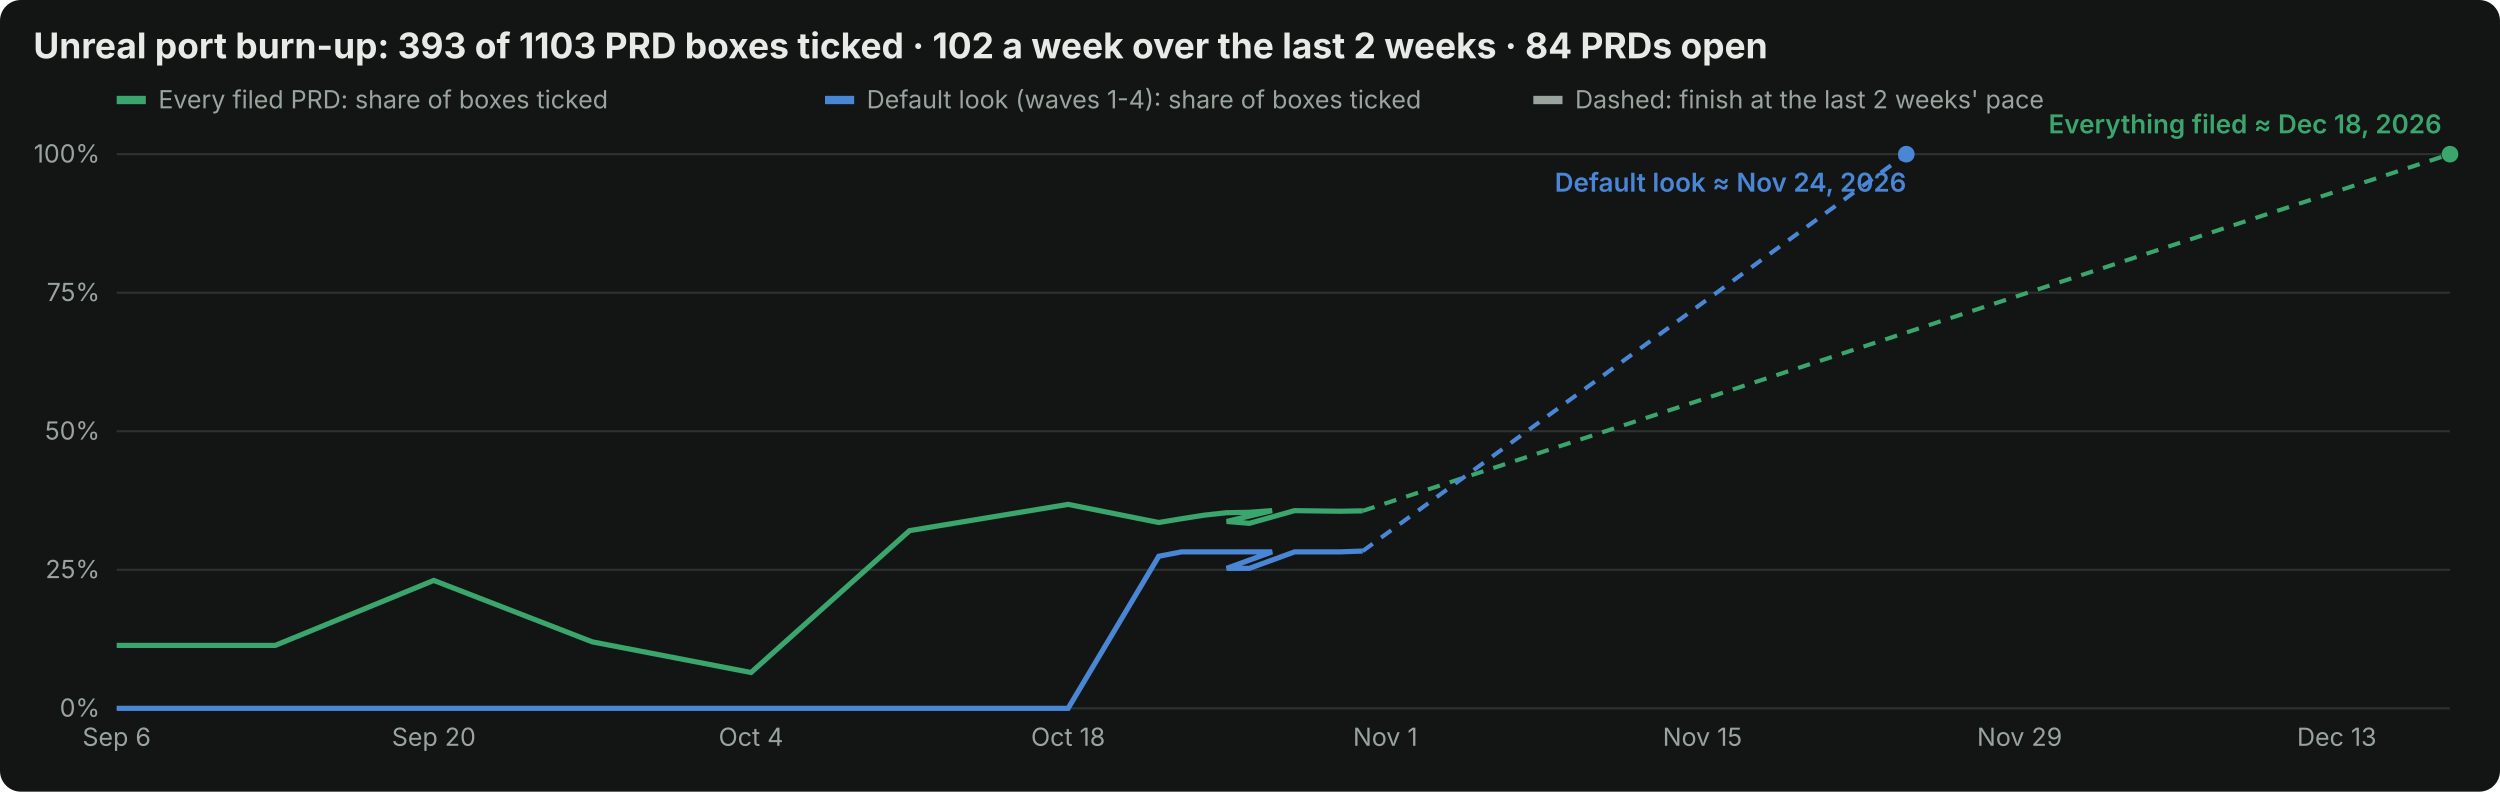
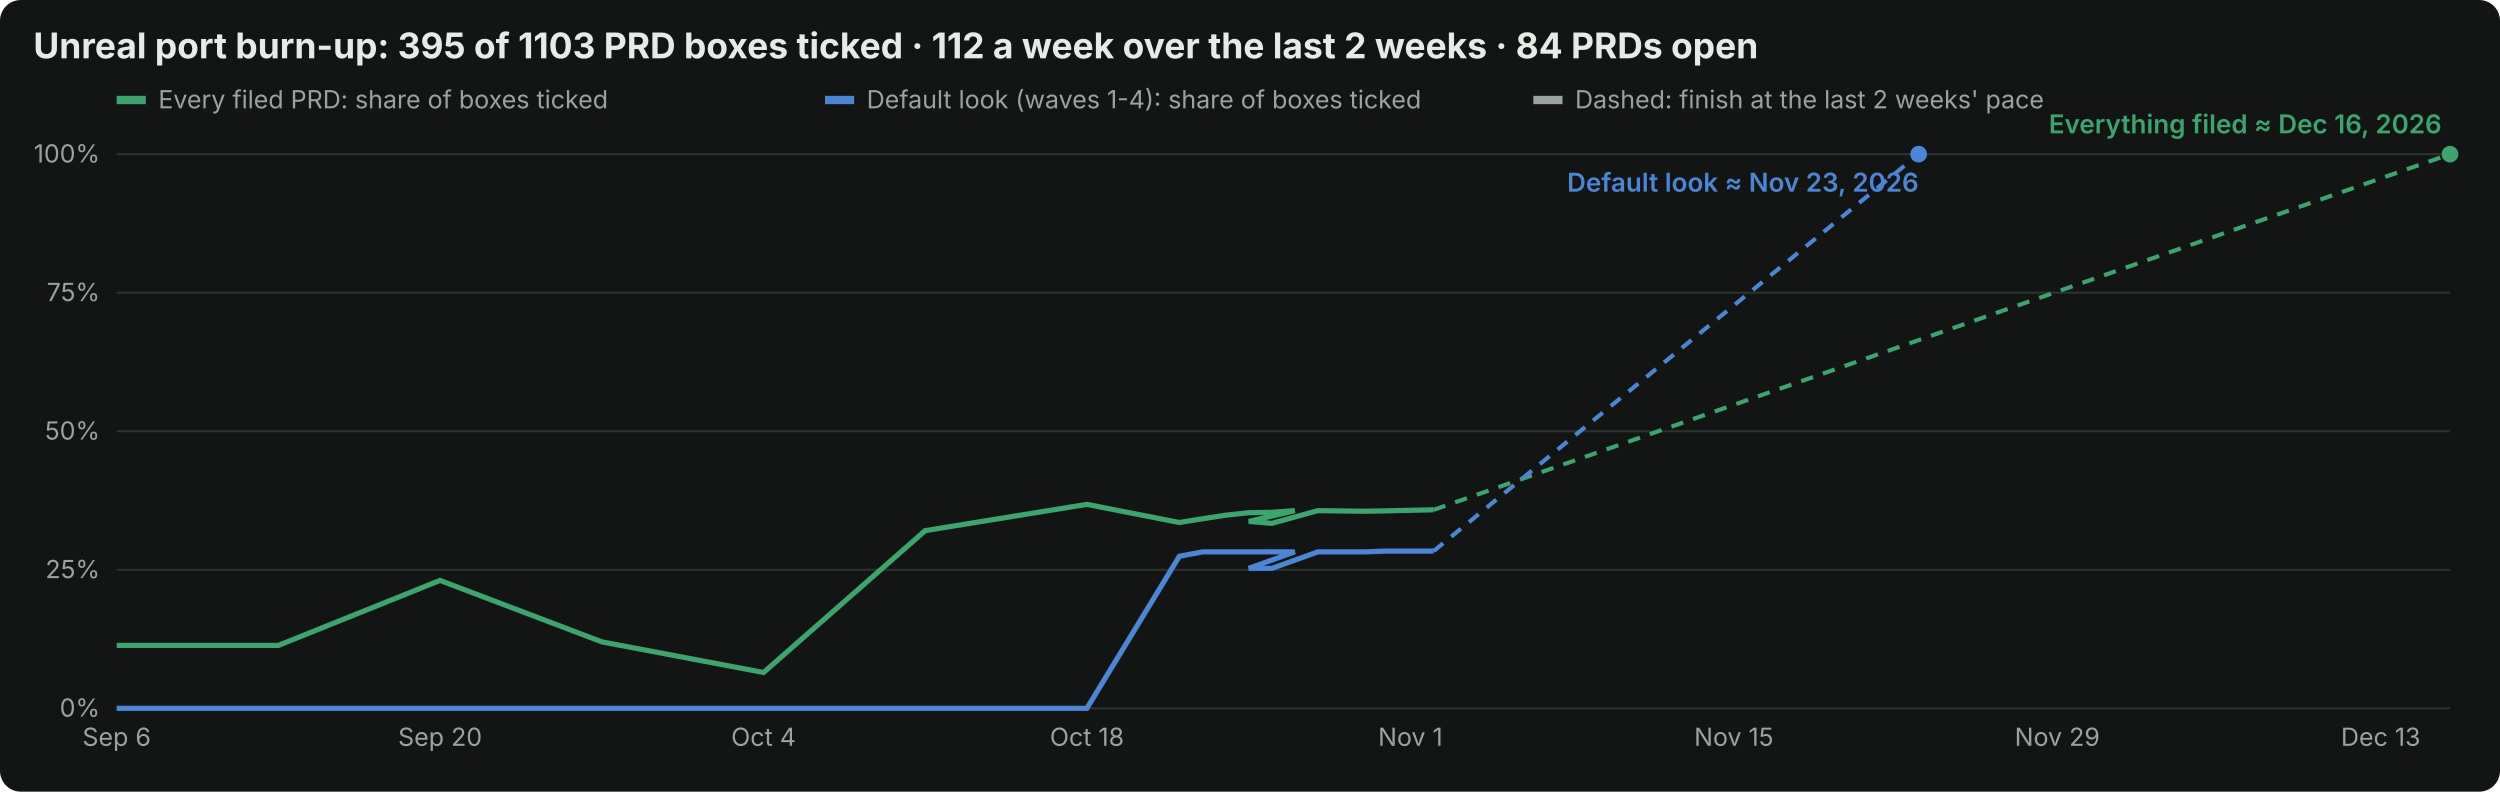
<svg xmlns="http://www.w3.org/2000/svg" viewBox="0 0 1200 380" width="1200" height="380" font-family="system-ui, -apple-system, Segoe UI, sans-serif">
  <style>.h{fill:#e7ebe8;font-size:17px;font-weight:700}.t{fill:#9aa49f;font-size:12px}.e{font-size:12.5px;font-weight:600}</style>
  <rect width="1200" height="380" rx="10" fill="#121513" />
-   <text x="16" y="28" class="h">Unreal port burn-up: 393 of 1103 PRD boxes ticked · 102 a week over the last 2 weeks · 84 PRDs open</text>
+   <text x="16" y="28" class="h">Unreal port burn-up: 395 of 1103 PRD boxes ticked · 112 a week over the last 2 weeks · 84 PRDs open</text>
  <rect x="56" y="46" width="14" height="4" fill="#3aa56c" />
  <text x="76" y="52" class="t">Every filed PRD: share of boxes ticked</text>
  <rect x="396" y="46" width="14" height="4" fill="#4a86d6" />
  <text x="416" y="52" class="t">Default look (waves 1-4): share of boxes ticked</text>
  <rect x="736" y="46" width="14" height="4" fill="#9aa49f" />
  <text x="756" y="52" class="t">Dashed: finish at the last 2 weeks' pace</text>
  <line x1="56" x2="1176" y1="340" y2="340" stroke="#2c322f" />
  <text x="48" y="344" class="t" text-anchor="end">0%</text>
  <line x1="56" x2="1176" y1="273.5" y2="273.5" stroke="#2c322f" />
  <text x="48" y="277.5" class="t" text-anchor="end">25%</text>
  <line x1="56" x2="1176" y1="207" y2="207" stroke="#2c322f" />
  <text x="48" y="211" class="t" text-anchor="end">50%</text>
  <line x1="56" x2="1176" y1="140.5" y2="140.5" stroke="#2c322f" />
  <text x="48" y="144.5" class="t" text-anchor="end">75%</text>
  <line x1="56" x2="1176" y1="74" y2="74" stroke="#2c322f" />
  <text x="48" y="78" class="t" text-anchor="end">100%</text>
  <text x="56" y="358" class="t" text-anchor="middle">Sep 6</text>
-   <text x="208.233" y="358" class="t" text-anchor="middle">Sep 20</text>
-   <text x="360.466" y="358" class="t" text-anchor="middle">Oct 4</text>
-   <text x="512.699" y="358" class="t" text-anchor="middle">Oct 18</text>
-   <text x="664.932" y="358" class="t" text-anchor="middle">Nov 1</text>
-   <text x="817.165" y="358" class="t" text-anchor="middle">Nov 15</text>
-   <text x="969.398" y="358" class="t" text-anchor="middle">Nov 29</text>
-   <text x="1121.631" y="358" class="t" text-anchor="middle">Dec 13</text>
-   <path d="M56.0,309.8L132.1,309.8L208.2,278.6L284.3,308.1L360.5,322.8L436.6,254.7L512.7,242.1L556.2,250.8L567.1,249.0L577.9,247.3L588.8,246.1L599.7,245.9L610.6,245.1L588.8,250.3L599.7,251.2L621.4,245.1L643.2,245.4L654.1,245.2" stroke="#3aa56c" stroke-width="2.5" fill="none" />
-   <path d="M56.0,340.0L132.1,340.0L208.2,340.0L284.3,340.0L360.5,340.0L436.6,340.0L512.7,340.0L556.2,267.0L567.1,264.9L577.9,264.9L588.8,264.9L599.7,264.9L610.6,264.9L588.8,272.8L599.7,272.8L621.4,264.9L643.2,264.9L654.1,264.5" stroke="#4a86d6" stroke-width="2.5" fill="none" />
-   <path d="M654.058,245.224L1176,74" stroke="#3aa56c" stroke-width="2" stroke-dasharray="6 5" fill="none" />
+   <text x="211.248" y="358" class="t" text-anchor="middle">Sep 20</text>
+   <text x="366.495" y="358" class="t" text-anchor="middle">Oct 4</text>
+   <text x="521.743" y="358" class="t" text-anchor="middle">Oct 18</text>
+   <text x="676.99" y="358" class="t" text-anchor="middle">Nov 1</text>
+   <text x="832.238" y="358" class="t" text-anchor="middle">Nov 15</text>
+   <text x="987.485" y="358" class="t" text-anchor="middle">Nov 29</text>
+   <text x="1142.733" y="358" class="t" text-anchor="middle">Dec 13</text>
+   <path d="M56.0,309.8L133.6,309.8L211.2,278.6L288.9,308.1L366.5,322.8L444.1,254.7L521.7,242.1L566.1,250.8L577.2,249.0L588.3,247.3L599.4,246.1L610.5,245.9L621.5,245.1L599.4,250.3L610.5,251.2L632.6,245.1L654.8,245.4L665.9,245.2L688.1,244.7" stroke="#3aa56c" stroke-width="2.5" fill="none" />
+   <path d="M56.0,340.0L133.6,340.0L211.2,340.0L288.9,340.0L366.5,340.0L444.1,340.0L521.7,340.0L566.1,267.0L577.2,264.9L588.3,264.9L599.4,264.9L610.5,264.9L621.5,264.9L599.4,272.8L610.5,272.8L632.6,264.9L654.8,264.9L665.9,264.5L688.1,264.5" stroke="#4a86d6" stroke-width="2.5" fill="none" />
+   <path d="M688.079,244.742L1176,74" stroke="#3aa56c" stroke-width="2" stroke-dasharray="6 5" fill="none" />
  <circle cx="1176" cy="74" r="4" fill="#3aa56c" />
-   <text x="1172" y="64" class="e" fill="#3aa56c" text-anchor="end">Everything filed ≈ Dec 18, 2026</text>
-   <path d="M654.058,264.543L915.029,74" stroke="#4a86d6" stroke-width="2" stroke-dasharray="6 5" fill="none" />
-   <circle cx="915.029" cy="74" r="4" fill="#4a86d6" />
-   <text x="915.029" y="92" class="e" fill="#4a86d6" text-anchor="end">Default look ≈ Nov 24, 2026</text>
+   <text x="1172" y="64" class="e" fill="#3aa56c" text-anchor="end">Everything filed ≈ Dec 16, 2026</text>
+   <path d="M688.079,264.543L920.95,74" stroke="#4a86d6" stroke-width="2" stroke-dasharray="6 5" fill="none" />
+   <circle cx="920.95" cy="74" r="4" fill="#4a86d6" />
+   <text x="920.95" y="92" class="e" fill="#4a86d6" text-anchor="end">Default look ≈ Nov 23, 2026</text>
</svg>
